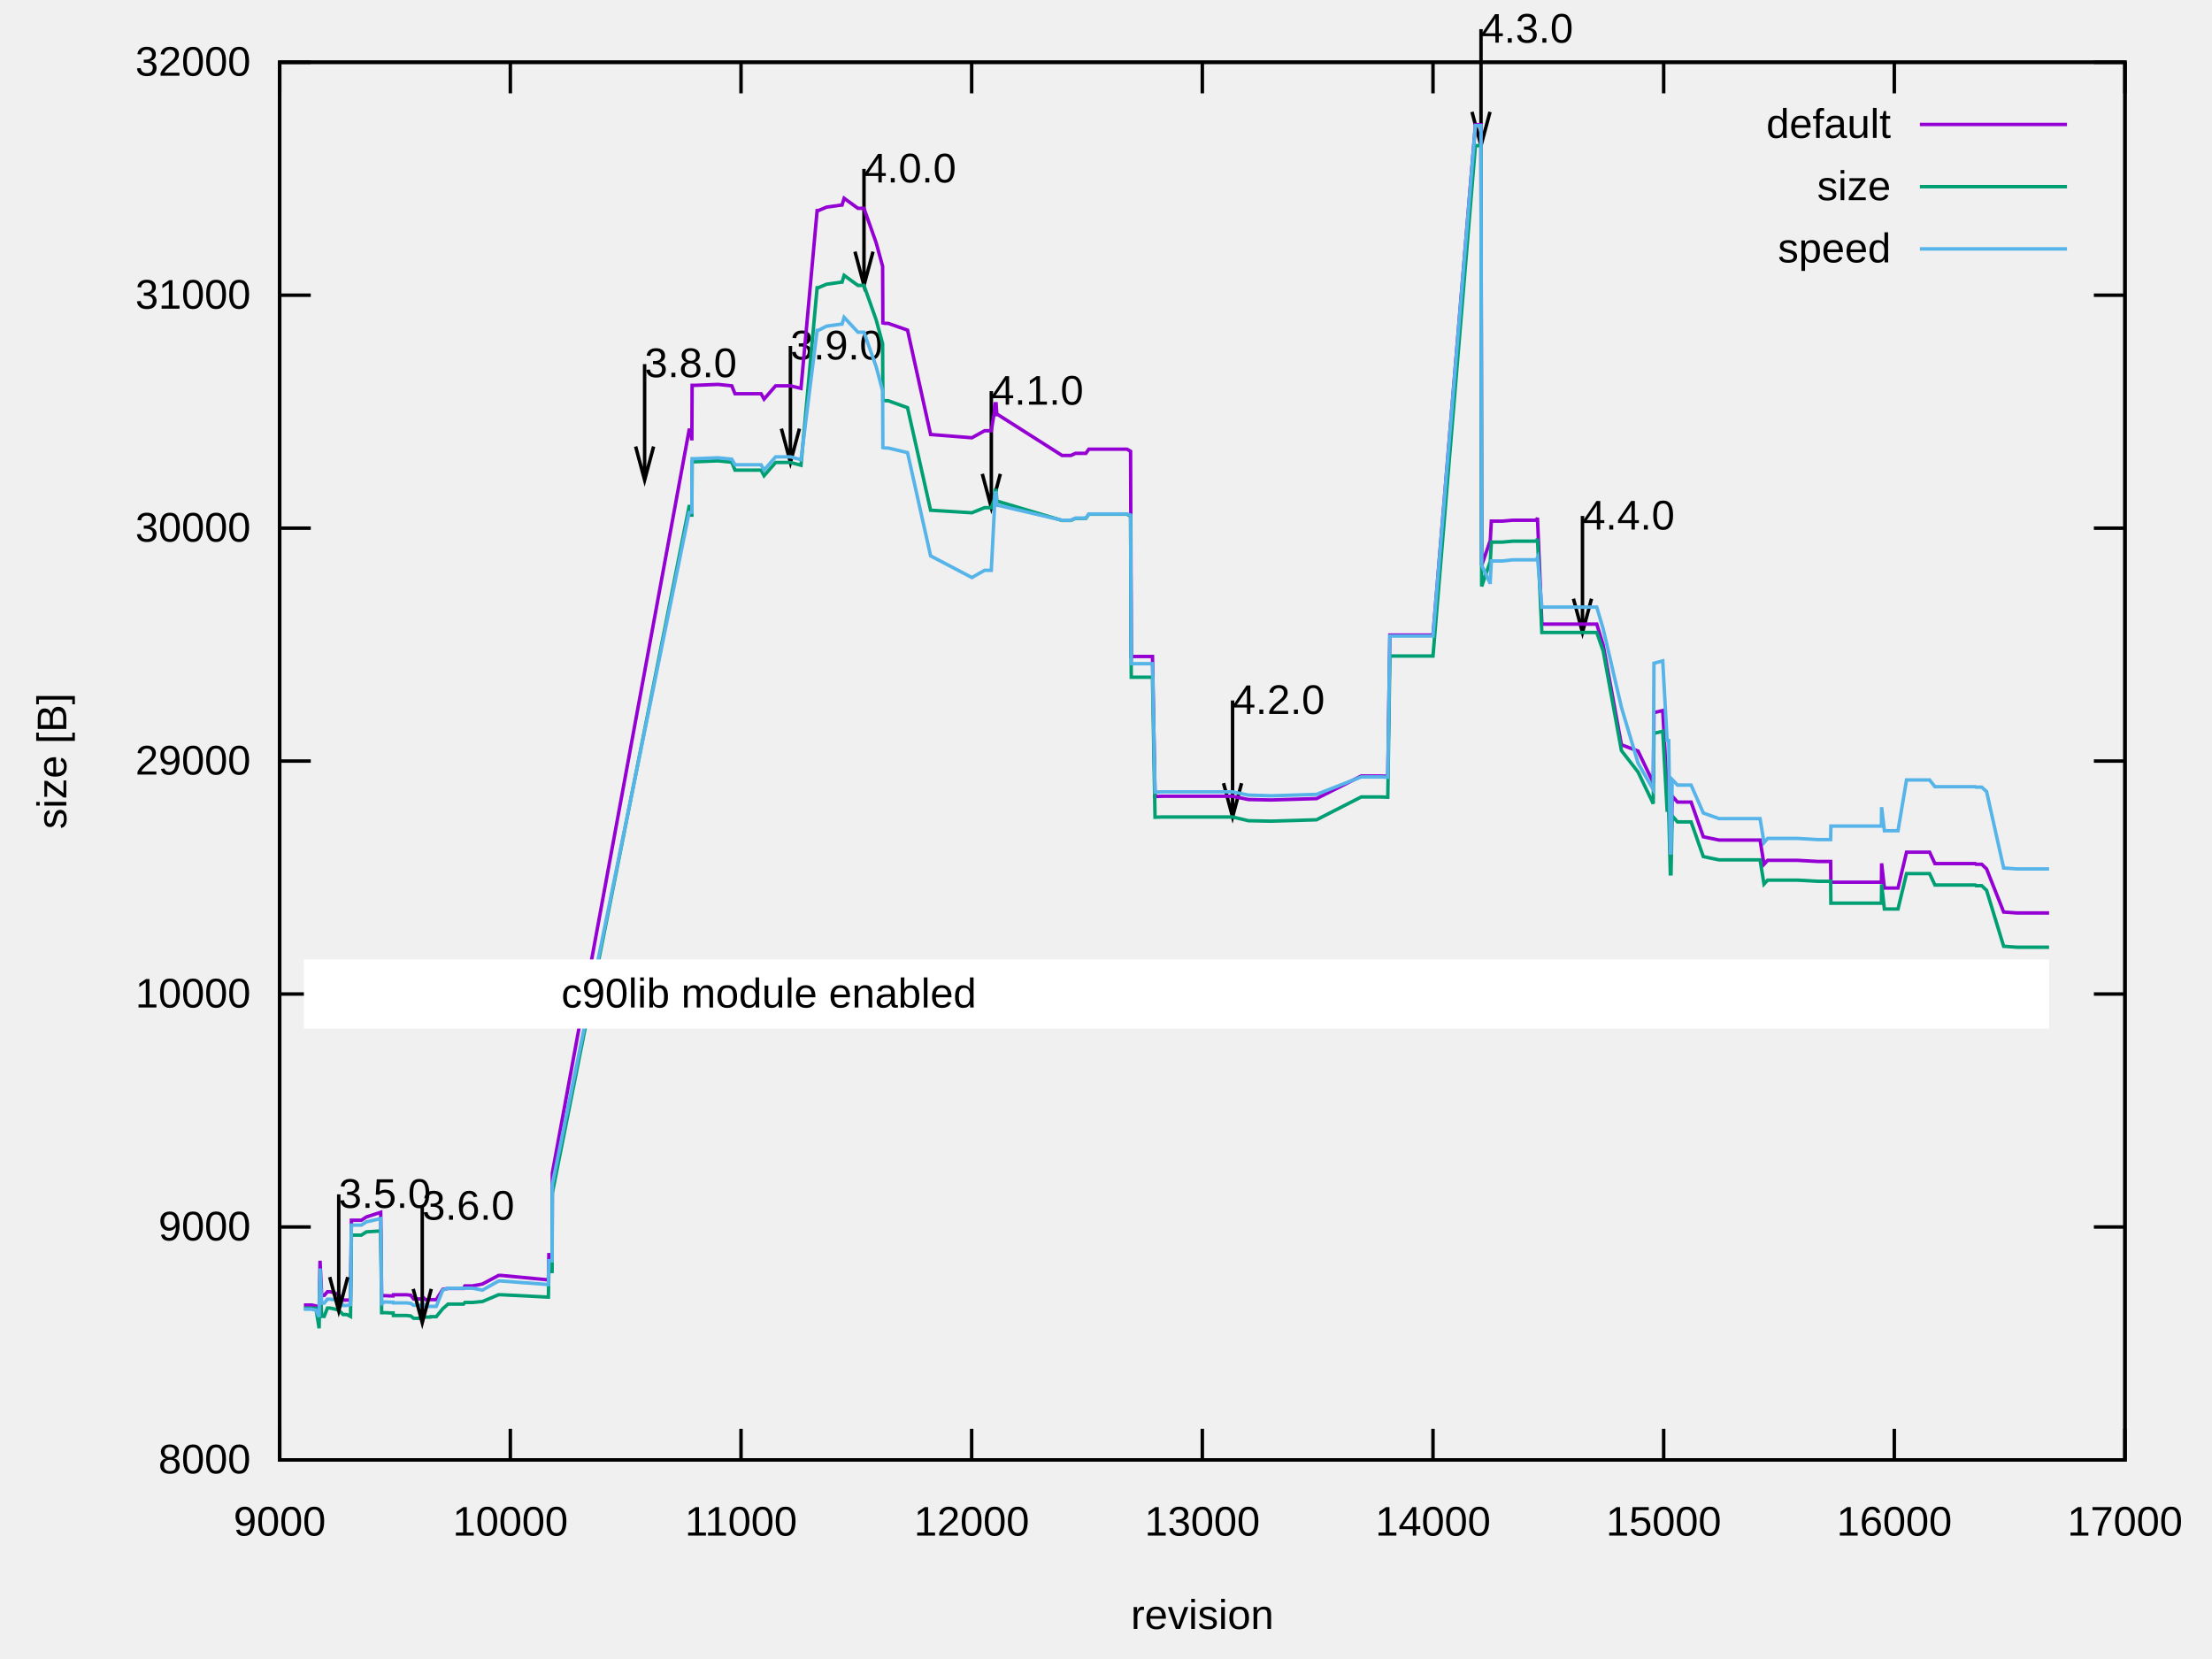
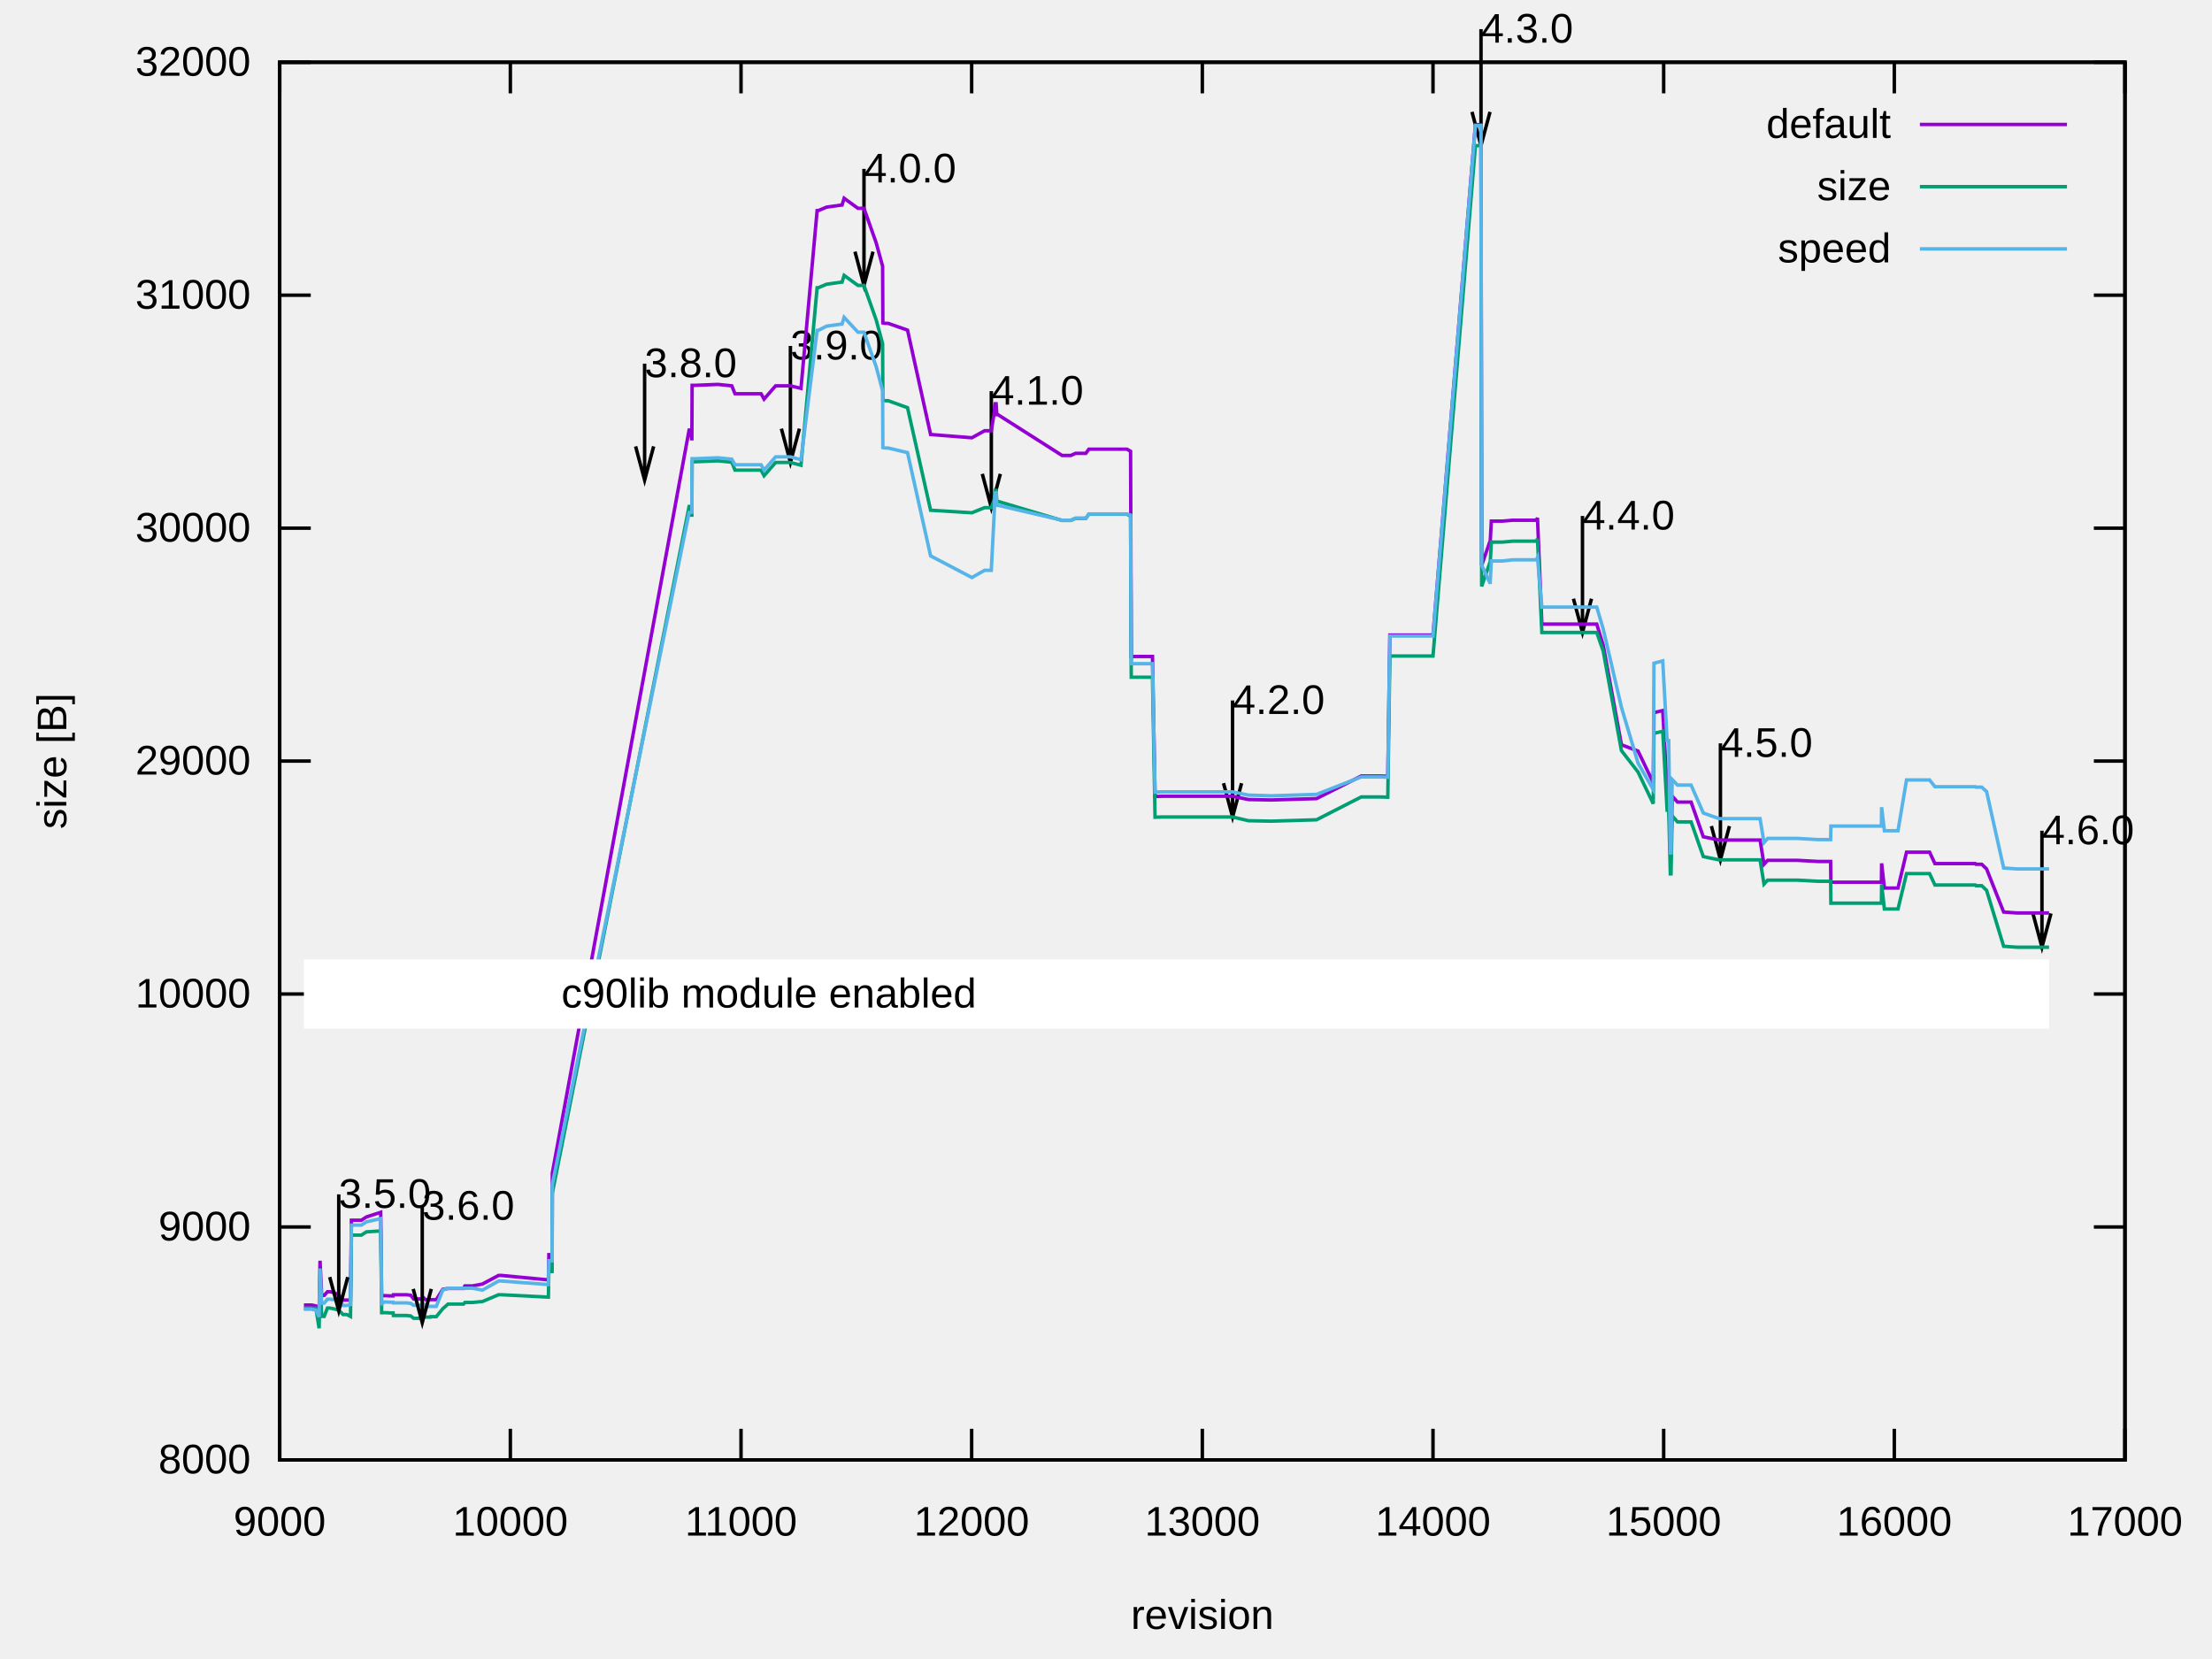
<svg xmlns="http://www.w3.org/2000/svg" xmlns:xlink="http://www.w3.org/1999/xlink" width="640" height="480" viewBox="0 0 640 480">
  <g id="gnuplot_canvas">
    <rect x="0" y="0" width="640" height="480" fill="none" />
    <defs>
      <circle id="gpDot" r="0.5" stroke-width="0.5" stroke="currentColor" />
      <path id="gpPt0" stroke-width="0.222" stroke="currentColor" d="M-1,0 h2 M0,-1 v2" />
      <path id="gpPt1" stroke-width="0.222" stroke="currentColor" d="M-1,-1 L1,1 M1,-1 L-1,1" />
      <path id="gpPt2" stroke-width="0.222" stroke="currentColor" d="M-1,0 L1,0 M0,-1 L0,1 M-1,-1 L1,1 M-1,1 L1,-1" />
      <rect id="gpPt3" stroke-width="0.222" stroke="currentColor" x="-1" y="-1" width="2" height="2" />
      <rect id="gpPt4" stroke-width="0.222" stroke="currentColor" fill="currentColor" x="-1" y="-1" width="2" height="2" />
      <circle id="gpPt5" stroke-width="0.222" stroke="currentColor" cx="0" cy="0" r="1" />
      <use xlink:href="#gpPt5" id="gpPt6" fill="currentColor" stroke="none" />
      <path id="gpPt7" stroke-width="0.222" stroke="currentColor" d="M0,-1.33 L-1.33,0.67 L1.33,0.67 z" />
      <use xlink:href="#gpPt7" id="gpPt8" fill="currentColor" stroke="none" />
      <use xlink:href="#gpPt7" id="gpPt9" stroke="currentColor" transform="rotate(180)" />
      <use xlink:href="#gpPt9" id="gpPt10" fill="currentColor" stroke="none" />
      <use xlink:href="#gpPt3" id="gpPt11" stroke="currentColor" transform="rotate(45)" />
      <use xlink:href="#gpPt11" id="gpPt12" fill="currentColor" stroke="none" />
      <path id="gpPt13" stroke-width="0.222" stroke="currentColor" d="M0,1.330 L1.265,0.411 L0.782,-1.067 L-0.782,-1.076 L-1.265,0.411 z" />
      <use xlink:href="#gpPt13" id="gpPt14" fill="currentColor" stroke="none" />
      <filter id="textbox" filterUnits="objectBoundingBox" x="0" y="0" height="1" width="1">
        <feFlood flood-color="white" flood-opacity="1" result="bgnd" />
        <feComposite in="SourceGraphic" in2="bgnd" operator="atop" />
      </filter>
      <filter id="greybox" filterUnits="objectBoundingBox" x="0" y="0" height="1" width="1">
        <feFlood flood-color="lightgrey" flood-opacity="1" result="grey" />
        <feComposite in="SourceGraphic" in2="grey" operator="atop" />
      </filter>
    </defs>
    <g fill="none" color="white" stroke="currentColor" stroke-width="1.00" stroke-linecap="butt" stroke-linejoin="miter">
</g>
    <g fill="none" color="black" stroke="currentColor" stroke-width="1.00" stroke-linecap="butt" stroke-linejoin="miter">
      <path stroke="black" d="M80.92,422.40 L89.92,422.40 M614.82,422.40 L605.82,422.40  " />
      <g transform="translate(72.53,426.30)" stroke="none" fill="black" font-family="Arial" font-size="12.00" text-anchor="end">
        <text>
          <tspan font-family="Arial">8000</tspan>
        </text>
      </g>
    </g>
    <g fill="none" color="black" stroke="currentColor" stroke-width="1.00" stroke-linecap="butt" stroke-linejoin="miter">
      <path stroke="black" d="M80.92,355.00 L89.92,355.00 M614.82,355.00 L605.82,355.00  " />
      <g transform="translate(72.53,358.90)" stroke="none" fill="black" font-family="Arial" font-size="12.00" text-anchor="end">
        <text>
          <tspan font-family="Arial">9000</tspan>
        </text>
      </g>
    </g>
    <g fill="none" color="black" stroke="currentColor" stroke-width="1.00" stroke-linecap="butt" stroke-linejoin="miter">
      <path stroke="black" d="M80.92,287.60 L89.92,287.60 M614.82,287.60 L605.82,287.60  " />
      <g transform="translate(72.53,291.50)" stroke="none" fill="black" font-family="Arial" font-size="12.00" text-anchor="end">
        <text>
          <tspan font-family="Arial">10000</tspan>
        </text>
      </g>
    </g>
    <g fill="none" color="black" stroke="currentColor" stroke-width="1.00" stroke-linecap="butt" stroke-linejoin="miter">
      <path stroke="black" d="M80.92,220.20 L89.92,220.20 M614.82,220.20 L605.82,220.20  " />
      <g transform="translate(72.53,224.10)" stroke="none" fill="black" font-family="Arial" font-size="12.00" text-anchor="end">
        <text>
          <tspan font-family="Arial">29000</tspan>
        </text>
      </g>
    </g>
    <g fill="none" color="black" stroke="currentColor" stroke-width="1.00" stroke-linecap="butt" stroke-linejoin="miter">
      <path stroke="black" d="M80.92,152.81 L89.92,152.81 M614.82,152.81 L605.82,152.81  " />
      <g transform="translate(72.53,156.71)" stroke="none" fill="black" font-family="Arial" font-size="12.00" text-anchor="end">
        <text>
          <tspan font-family="Arial">30000</tspan>
        </text>
      </g>
    </g>
    <g fill="none" color="black" stroke="currentColor" stroke-width="1.00" stroke-linecap="butt" stroke-linejoin="miter">
      <path stroke="black" d="M80.92,85.41 L89.92,85.41 M614.82,85.41 L605.82,85.41  " />
      <g transform="translate(72.53,89.31)" stroke="none" fill="black" font-family="Arial" font-size="12.00" text-anchor="end">
        <text>
          <tspan font-family="Arial">31000</tspan>
        </text>
      </g>
    </g>
    <g fill="none" color="black" stroke="currentColor" stroke-width="1.00" stroke-linecap="butt" stroke-linejoin="miter">
      <path stroke="black" d="M80.92,18.01 L89.92,18.01 M614.82,18.01 L605.82,18.01  " />
      <g transform="translate(72.53,21.91)" stroke="none" fill="black" font-family="Arial" font-size="12.00" text-anchor="end">
        <text>
          <tspan font-family="Arial">32000</tspan>
        </text>
      </g>
    </g>
    <g fill="none" color="black" stroke="currentColor" stroke-width="1.00" stroke-linecap="butt" stroke-linejoin="miter">
      <path stroke="black" d="M80.92,422.40 L80.92,413.40 M80.92,18.01 L80.92,27.01  " />
      <g transform="translate(80.92,444.30)" stroke="none" fill="black" font-family="Arial" font-size="12.00" text-anchor="middle">
        <text>
          <tspan font-family="Arial"> 9000</tspan>
        </text>
      </g>
    </g>
    <g fill="none" color="black" stroke="currentColor" stroke-width="1.00" stroke-linecap="butt" stroke-linejoin="miter">
      <path stroke="black" d="M147.66,422.40 L147.66,413.40 M147.66,18.01 L147.66,27.01  " />
      <g transform="translate(147.66,444.30)" stroke="none" fill="black" font-family="Arial" font-size="12.00" text-anchor="middle">
        <text>
          <tspan font-family="Arial"> 10000</tspan>
        </text>
      </g>
    </g>
    <g fill="none" color="black" stroke="currentColor" stroke-width="1.00" stroke-linecap="butt" stroke-linejoin="miter">
      <path stroke="black" d="M214.40,422.40 L214.40,413.40 M214.40,18.01 L214.40,27.01  " />
      <g transform="translate(214.40,444.30)" stroke="none" fill="black" font-family="Arial" font-size="12.00" text-anchor="middle">
        <text>
          <tspan font-family="Arial"> 11000</tspan>
        </text>
      </g>
    </g>
    <g fill="none" color="black" stroke="currentColor" stroke-width="1.00" stroke-linecap="butt" stroke-linejoin="miter">
      <path stroke="black" d="M281.13,422.40 L281.13,413.40 M281.13,18.01 L281.13,27.01  " />
      <g transform="translate(281.13,444.30)" stroke="none" fill="black" font-family="Arial" font-size="12.00" text-anchor="middle">
        <text>
          <tspan font-family="Arial"> 12000</tspan>
        </text>
      </g>
    </g>
    <g fill="none" color="black" stroke="currentColor" stroke-width="1.00" stroke-linecap="butt" stroke-linejoin="miter">
      <path stroke="black" d="M347.87,422.40 L347.87,413.40 M347.87,18.01 L347.87,27.01  " />
      <g transform="translate(347.87,444.30)" stroke="none" fill="black" font-family="Arial" font-size="12.00" text-anchor="middle">
        <text>
          <tspan font-family="Arial"> 13000</tspan>
        </text>
      </g>
    </g>
    <g fill="none" color="black" stroke="currentColor" stroke-width="1.00" stroke-linecap="butt" stroke-linejoin="miter">
      <path stroke="black" d="M414.61,422.40 L414.61,413.40 M414.61,18.01 L414.61,27.01  " />
      <g transform="translate(414.61,444.30)" stroke="none" fill="black" font-family="Arial" font-size="12.00" text-anchor="middle">
        <text>
          <tspan font-family="Arial"> 14000</tspan>
        </text>
      </g>
    </g>
    <g fill="none" color="black" stroke="currentColor" stroke-width="1.00" stroke-linecap="butt" stroke-linejoin="miter">
      <path stroke="black" d="M481.35,422.40 L481.35,413.40 M481.35,18.01 L481.35,27.01  " />
      <g transform="translate(481.35,444.30)" stroke="none" fill="black" font-family="Arial" font-size="12.00" text-anchor="middle">
        <text>
          <tspan font-family="Arial"> 15000</tspan>
        </text>
      </g>
    </g>
    <g fill="none" color="black" stroke="currentColor" stroke-width="1.00" stroke-linecap="butt" stroke-linejoin="miter">
      <path stroke="black" d="M548.08,422.40 L548.08,413.40 M548.08,18.01 L548.08,27.01  " />
      <g transform="translate(548.08,444.30)" stroke="none" fill="black" font-family="Arial" font-size="12.00" text-anchor="middle">
        <text>
          <tspan font-family="Arial"> 16000</tspan>
        </text>
      </g>
    </g>
    <g fill="none" color="black" stroke="currentColor" stroke-width="1.00" stroke-linecap="butt" stroke-linejoin="miter">
      <path stroke="black" d="M614.82,422.40 L614.82,413.40 M614.82,18.01 L614.82,27.01  " />
      <g transform="translate(614.82,444.30)" stroke="none" fill="black" font-family="Arial" font-size="12.00" text-anchor="middle">
        <text>
          <tspan font-family="Arial"> 17000</tspan>
        </text>
      </g>
    </g>
    <g fill="none" color="black" stroke="currentColor" stroke-width="1.00" stroke-linecap="butt" stroke-linejoin="miter">
</g>
    <g fill="none" color="black" stroke="currentColor" stroke-width="1.00" stroke-linecap="butt" stroke-linejoin="miter">
      <path stroke="black" d="M80.92,18.01 L80.92,422.40 L614.82,422.40 L614.82,18.01 L80.92,18.01 Z  " />
      <g transform="translate(186.50,109.12)" stroke="none" fill="black" font-family="Arial" font-size="12.00" text-anchor="start">
        <text>
          <tspan font-family="Arial">3.8.0</tspan>
        </text>
      </g>
      <g transform="translate(228.68,104.00)" stroke="none" fill="black" font-family="Arial" font-size="12.00" text-anchor="start">
        <text>
          <tspan font-family="Arial">3.9.0</tspan>
        </text>
      </g>
      <g transform="translate(249.97,52.78)" stroke="none" fill="black" font-family="Arial" font-size="12.00" text-anchor="start">
        <text>
          <tspan font-family="Arial">4.0.0</tspan>
        </text>
      </g>
      <g transform="translate(286.81,117.08)" stroke="none" fill="black" font-family="Arial" font-size="12.00" text-anchor="start">
        <text>
          <tspan font-family="Arial">4.1.0</tspan>
        </text>
      </g>
      <g transform="translate(356.61,206.58)" stroke="none" fill="black" font-family="Arial" font-size="12.00" text-anchor="start">
        <text>
          <tspan font-family="Arial">4.2.0</tspan>
        </text>
      </g>
      <g transform="translate(428.49,12.34)" stroke="none" fill="black" font-family="Arial" font-size="12.00" text-anchor="start">
        <text>
          <tspan font-family="Arial">4.3.0</tspan>
        </text>
      </g>
      <g transform="translate(457.85,153.20)" stroke="none" fill="black" font-family="Arial" font-size="12.00" text-anchor="start">
        <text>
          <tspan font-family="Arial">4.4.0</tspan>
        </text>
      </g>
+       <g transform="translate(497.76,218.98)" stroke="none" fill="black" font-family="Arial" font-size="12.00" text-anchor="start">
+         <text>
+           <tspan font-family="Arial">4.5.0</tspan>
+         </text>
+       </g>
+       <g transform="translate(590.79,244.26)" stroke="none" fill="black" font-family="Arial" font-size="12.00" text-anchor="start">
+         <text>
+           <tspan font-family="Arial">4.6.0</tspan>
+         </text>
+       </g>
    </g>
    <g fill="none" color="black" stroke="black" stroke-width="20.00" stroke-linecap="butt" stroke-linejoin="miter">
</g>
    <g fill="none" color="black" stroke="currentColor" stroke-width="20.00" stroke-linecap="butt" stroke-linejoin="miter">
</g>
    <g fill="none" color="black" stroke="white" stroke-width="1.00" stroke-linecap="butt" stroke-linejoin="miter">
</g>
    <g fill="none" color="black" stroke="currentColor" stroke-width="1.00" stroke-linecap="butt" stroke-linejoin="miter">
-       <path stroke="black" d="M183.91,129.19 L186.51,138.91 L189.11,129.19 M186.51,105.35 L186.51,138.91  " />
+       <path stroke="black" d="M183.90,129.15 L186.51,138.91 L189.12,129.15 M186.51,105.21 L186.51,138.91  " />
    </g>
    <g fill="none" color="black" stroke="currentColor" stroke-width="1.00" stroke-linecap="butt" stroke-linejoin="miter">
      <path stroke="black" d="M226.08,124.03 L228.69,133.79 L231.30,124.03 M228.69,100.09 L228.69,133.79  " />
    </g>
    <g fill="none" color="black" stroke="currentColor" stroke-width="1.00" stroke-linecap="butt" stroke-linejoin="miter">
      <path stroke="black" d="M247.37,72.81 L249.98,82.57 L252.59,72.81 M249.98,48.87 L249.98,82.57  " />
    </g>
    <g fill="none" color="black" stroke="currentColor" stroke-width="1.00" stroke-linecap="butt" stroke-linejoin="miter">
      <path stroke="black" d="M284.21,137.11 L286.82,146.87 L289.43,137.11 M286.82,113.17 L286.82,146.87  " />
    </g>
    <g fill="none" color="black" stroke="currentColor" stroke-width="1.00" stroke-linecap="butt" stroke-linejoin="miter">
      <path stroke="black" d="M354.01,226.61 L356.62,236.37 L359.23,226.61 M356.62,202.67 L356.62,236.37  " />
    </g>
    <g fill="none" color="black" stroke="currentColor" stroke-width="1.00" stroke-linecap="butt" stroke-linejoin="miter">
      <path stroke="black" d="M425.89,32.37 L428.50,42.13 L431.11,32.37 M428.50,8.43 L428.50,42.13  " />
    </g>
    <g fill="none" color="black" stroke="currentColor" stroke-width="1.00" stroke-linecap="butt" stroke-linejoin="miter">
      <path stroke="black" d="M455.25,173.23 L457.86,182.99 L460.47,173.23 M457.86,149.29 L457.86,182.99  " />
+     </g>
+     <g fill="none" color="black" stroke="currentColor" stroke-width="1.00" stroke-linecap="butt" stroke-linejoin="miter">
+       <path stroke="black" d="M495.16,239.01 L497.77,248.77 L500.38,239.01 M497.77,215.07 L497.77,248.77  " />
+     </g>
+     <g fill="none" color="black" stroke="currentColor" stroke-width="1.00" stroke-linecap="butt" stroke-linejoin="miter">
+       <path stroke="black" d="M588.19,264.29 L590.80,274.05 L593.41,264.29 M590.80,240.35 L590.80,274.05  " />
    </g>
    <g fill="none" color="black" stroke="currentColor" stroke-width="1.00" stroke-linecap="butt" stroke-linejoin="miter">
</g>
    <g id="gnuplot_plot_1">
      <g fill="none" color="black" stroke="currentColor" stroke-width="1.00" stroke-linecap="butt" stroke-linejoin="miter">
        <g transform="translate(547.09,39.91)" stroke="none" fill="black" font-family="Arial" font-size="12.00" text-anchor="end">
          <text>
            <tspan font-family="Arial">default</tspan>
          </text>
        </g>
      </g>
      <g fill="none" color="black" stroke="currentColor" stroke-width="1.00" stroke-linecap="butt" stroke-linejoin="miter">
        <path stroke="rgb(148,   0, 211)" d="M555.48,36.01 L598.04,36.01 M87.93,377.58 L88.93,377.58 L89.20,377.58 L89.40,377.58 L90.13,377.58 L91.40,377.85   L92.33,379.27 L92.60,364.77 L93.07,374.82 L93.40,374.82 L93.67,374.82 L93.80,374.82 L94.73,373.74 L94.80,373.74   L95.47,373.74 L96.47,373.94 L98.00,374.61 L99.27,376.16 L100.34,376.16 L101.41,376.16 L101.68,353.05 L102.21,353.05   L104.55,353.05 L106.01,352.10 L110.15,350.76 L110.42,374.88 L110.62,374.88 L111.09,374.88 L111.69,374.88 L112.82,374.95   L113.42,374.95 L113.75,374.95 L113.82,374.61 L114.16,374.61 L115.69,374.61 L116.96,374.61 L117.63,374.61 L118.83,374.75   L119.69,375.83 L120.23,375.83 L120.70,375.83 L121.03,375.83 L121.10,375.83 L121.16,375.83 L121.23,375.83 L122.16,375.83   L122.56,375.49 L123.10,376.03 L123.30,376.03 L123.37,376.03 L123.43,376.03 L123.50,376.03 L123.63,376.03 L123.97,376.03   L124.03,376.03 L124.23,376.03 L124.37,376.03 L124.50,376.03 L124.57,376.03 L124.90,376.03 L125.10,376.03 L125.23,376.03   L125.30,376.03 L125.37,376.03 L126.23,376.03 L128.10,373.06 L129.64,372.79 L130.31,372.79 L130.77,372.79 L131.04,372.79   L131.71,372.79 L131.91,372.79 L131.97,372.79 L132.04,372.79 L132.11,372.79 L132.51,372.79 L133.24,372.79 L133.64,372.79   L133.71,372.79 L133.84,372.79 L134.11,372.79 L134.51,372.05 L134.78,372.05 L134.84,372.05 L135.31,372.05 L135.51,372.05   L135.58,372.05 L135.64,372.05 L136.31,372.05 L136.45,372.05 L136.71,372.05 L139.58,371.51 L144.25,369.02 L144.52,369.02   L144.65,369.02 L144.72,369.02 L145.05,369.02 L158.54,370.30 L158.67,370.30 L158.80,363.02 L159.27,363.02 L159.74,363.02   L159.80,339.43 L199.38,124.43 L199.85,124.43 L200.11,126.93 L200.18,126.93 L200.25,111.49 L200.38,111.49 L201.05,111.49   L207.72,111.22 L211.73,111.63 L212.66,113.92 L220.20,113.92 L221.07,115.47 L224.41,111.63 L228.68,111.63 L231.75,112.37   L236.42,60.94 L236.75,60.94 L239.15,59.93 L243.43,59.33 L243.63,59.33 L244.23,57.37 L248.23,60.27 L248.36,60.27   L249.97,60.27 L253.50,70.24 L255.37,77.05 L255.44,93.43 L256.11,93.56 L256.44,93.56 L256.51,93.56 L256.91,93.56   L256.97,93.56 L262.58,95.52 L269.25,125.71 L281.20,126.66 L284.87,124.63 L286.81,124.63 L287.67,119.38 L287.81,117.49   L287.94,116.82 L288.21,116.82 L288.41,119.98 L288.74,119.98 L307.29,131.78 L308.83,131.78 L309.83,131.78 L311.16,131.17   L312.10,131.17 L313.70,131.17 L314.17,131.17 L315.04,129.96 L323.98,129.96 L326.05,129.96 L327.11,130.57 L327.31,189.94   L330.92,189.94 L333.45,189.94 L334.19,230.45 L336.32,230.38 L338.66,230.38 L339.53,230.38 L340.60,230.38 L341.20,230.38   L345.80,230.38 L356.61,230.38 L361.22,231.33 L367.89,231.46 L380.91,231.06 L393.85,224.52 L395.19,224.52 L397.79,224.52   L399.39,224.52 L401.26,224.59 L401.53,224.59 L402.13,183.74 L402.93,183.74 L404.26,183.74 L406.93,183.74 L407.93,183.74   L414.61,183.74 L426.89,36.07 L428.49,36.07 L428.69,163.59 L431.02,156.85 L431.16,156.85 L431.49,150.78 L434.63,150.78   L437.70,150.52 L439.30,150.52 L441.17,150.52 L441.64,150.52 L444.17,150.52 L444.51,150.52 L444.84,149.84 L446.11,180.57   L448.64,180.57 L449.84,180.57 L457.85,180.57 L457.99,180.57 L461.99,180.57 L463.86,186.71 L469.13,215.49 L473.94,217.31   L478.34,226.47 L478.54,206.19 L481.08,205.58 L482.35,228.43 L482.81,228.43 L483.28,246.89 L483.48,246.89 L483.81,230.31   L485.35,232.07 L487.55,232.07 L488.29,232.07 L489.15,232.07 L489.22,232.07 L489.29,232.07 L492.82,242.11 L497.36,243.05   L497.76,243.05 L502.50,243.05 L509.24,243.05 L510.38,250.06 L511.44,248.92 L513.78,248.92 L518.05,248.92 L520.05,248.92   L525.99,249.25 L529.66,249.25 L529.73,255.25 L532.60,255.25 L540.74,255.25 L540.81,255.25 L544.35,255.25 L544.41,249.79   L545.21,256.94 L549.15,256.94 L551.62,246.56 L558.29,246.56 L559.83,249.86 L562.76,249.86 L563.63,249.86 L568.44,249.86   L568.84,249.86 L570.77,249.86 L571.51,249.86 L571.71,250.06 L573.38,250.06 L574.78,251.41 L579.72,263.88 L583.59,264.15   L590.79,264.15 L590.93,264.15 L592.86,264.15  " />
      </g>
    </g>
    <g id="gnuplot_plot_2">
      <g fill="none" color="black" stroke="currentColor" stroke-width="1.00" stroke-linecap="butt" stroke-linejoin="miter">
        <g transform="translate(547.09,57.91)" stroke="none" fill="black" font-family="Arial" font-size="12.00" text-anchor="end">
          <text>
            <tspan font-family="Arial">size</tspan>
          </text>
        </g>
      </g>
      <g fill="none" color="black" stroke="currentColor" stroke-width="1.00" stroke-linecap="butt" stroke-linejoin="miter">
        <path stroke="rgb(  0, 158, 115)" d="M555.48,54.01 L598.04,54.01 M87.93,378.52 L88.93,378.52 L89.20,378.52 L89.40,378.52 L90.13,378.52 L91.40,378.52   L92.33,384.32 L92.60,370.84 L93.07,380.88 L93.40,380.88 L93.67,380.88 L93.80,380.88 L94.73,378.46 L94.80,378.46   L95.47,378.46 L96.47,378.66 L98.00,379.06 L99.27,380.34 L100.34,380.34 L101.41,380.88 L101.68,357.36 L102.21,357.36   L104.55,357.36 L106.01,356.42 L110.15,356.15 L110.42,379.80 L110.62,379.80 L111.09,379.80 L111.69,379.80 L112.82,379.87   L113.42,379.87 L113.75,379.87 L113.82,380.61 L114.16,380.61 L115.69,380.61 L116.96,380.61 L117.63,380.61 L118.83,380.75   L119.69,381.42 L120.23,381.42 L120.70,381.42 L121.03,381.42 L121.10,381.42 L121.16,381.42 L121.23,381.42 L122.16,381.42   L122.56,381.08 L123.10,381.08 L123.30,381.08 L123.37,381.08 L123.43,381.08 L123.50,381.08 L123.63,381.08 L123.97,381.08   L124.03,381.08 L124.23,381.08 L124.37,381.08 L124.50,381.08 L124.57,380.95 L124.90,380.95 L125.10,380.95 L125.23,380.95   L125.30,380.95 L125.37,380.95 L126.23,380.95 L128.10,378.66 L129.64,377.31 L130.31,377.31 L130.77,377.31 L131.04,377.31   L131.71,377.31 L131.91,377.31 L131.97,377.31 L132.04,377.31 L132.11,377.31 L132.51,377.31 L133.24,377.31 L133.64,377.31   L133.71,377.31 L133.84,377.31 L134.11,377.31 L134.51,376.84 L134.78,376.84 L134.84,376.84 L135.31,376.84 L135.51,376.84   L135.58,376.84 L135.64,376.84 L136.31,376.84 L136.45,376.84 L136.71,376.84 L139.58,376.57 L144.25,374.61 L144.52,374.61   L144.65,374.61 L144.72,374.61 L145.05,374.61 L158.54,375.29 L158.67,375.29 L158.80,367.87 L159.27,367.87 L159.74,367.87   L159.80,345.23 L199.38,146.54 L199.85,146.54 L200.11,149.03 L200.18,149.03 L200.25,133.60 L200.38,133.60 L201.05,133.60   L207.72,133.33 L211.73,133.73 L212.66,136.02 L220.20,136.02 L221.07,137.64 L224.41,133.80 L228.68,133.80 L231.75,134.61   L236.42,83.25 L236.75,83.25 L239.15,82.24 L243.43,81.63 L243.63,81.63 L244.23,79.68 L248.23,82.58 L248.36,82.58   L249.97,82.58 L253.50,92.55 L255.37,99.43 L255.44,115.80 L256.11,115.94 L256.44,115.94 L256.51,115.94 L256.91,115.94   L256.97,115.94 L262.58,117.96 L269.25,147.62 L281.20,148.36 L284.87,146.88 L286.81,146.88 L287.67,144.52 L287.81,142.56   L287.94,141.89 L288.21,141.89 L288.41,145.06 L288.74,145.06 L307.29,150.58 L308.83,150.58 L309.83,150.58 L311.16,149.98   L312.10,149.98 L313.70,149.98 L314.17,149.98 L315.04,148.76 L323.98,148.76 L326.05,148.76 L327.11,149.37 L327.31,195.94   L330.92,195.94 L333.45,195.94 L334.19,236.45 L336.32,236.38 L338.66,236.38 L339.53,236.38 L340.60,236.38 L341.20,236.38   L345.80,236.38 L356.61,236.38 L361.22,237.46 L367.89,237.59 L380.91,237.19 L393.85,230.58 L395.19,230.58 L397.79,230.58   L399.39,230.58 L401.26,230.65 L401.53,230.65 L402.13,189.81 L402.93,189.81 L404.26,189.81 L406.93,189.81 L407.93,189.81   L414.61,189.81 L426.89,42.14 L428.49,42.14 L428.69,169.66 L431.02,162.92 L431.16,162.92 L431.49,156.85 L434.63,156.85   L437.70,156.58 L439.30,156.58 L441.17,156.58 L441.64,156.58 L444.17,156.58 L444.51,156.58 L444.84,155.91 L446.11,183.00   L448.64,183.00 L449.84,183.00 L457.85,183.00 L457.99,183.00 L461.99,183.00 L463.86,188.39 L469.13,217.17 L473.94,223.37   L478.34,232.54 L478.54,212.18 L481.08,211.58 L482.35,234.43 L482.81,234.43 L483.28,252.83 L483.48,252.83 L483.81,236.04   L485.35,237.80 L487.55,237.80 L488.29,237.80 L489.15,237.80 L489.22,237.80 L489.29,237.80 L492.82,247.84 L497.36,248.78   L497.76,248.78 L502.50,248.78 L509.24,248.78 L510.38,255.79 L511.44,254.65 L513.78,254.65 L518.05,254.65 L520.05,254.65   L525.99,254.98 L529.66,254.98 L529.73,261.32 L532.60,261.32 L540.74,261.32 L540.81,261.32 L544.35,261.32 L544.41,255.86   L545.21,263.00 L549.15,263.00 L551.62,252.76 L558.29,252.76 L559.83,256.06 L562.76,256.06 L563.63,256.06 L568.44,256.06   L568.84,256.06 L570.77,256.06 L571.51,256.06 L571.71,256.26 L573.38,256.26 L574.78,257.61 L579.72,273.79 L583.59,274.06   L590.79,274.06 L590.93,274.06 L592.86,274.06  " />
      </g>
    </g>
    <g id="gnuplot_plot_3">
      <g fill="none" color="black" stroke="currentColor" stroke-width="1.00" stroke-linecap="butt" stroke-linejoin="miter">
        <g transform="translate(547.09,75.91)" stroke="none" fill="black" font-family="Arial" font-size="12.00" text-anchor="end">
          <text>
            <tspan font-family="Arial">speed</tspan>
          </text>
        </g>
      </g>
      <g fill="none" color="black" stroke="currentColor" stroke-width="1.00" stroke-linecap="butt" stroke-linejoin="miter">
        <path stroke="rgb( 86, 180, 233)" d="M555.48,72.01 L598.04,72.01 M87.93,378.79 L88.93,378.79 L89.20,378.79 L89.40,378.79 L90.13,378.79 L91.40,379.06   L92.33,381.02 L92.60,367.00 L93.07,377.04 L93.40,377.04 L93.67,377.04 L93.80,377.04 L94.73,375.90 L94.80,375.90   L95.47,375.90 L96.47,376.03 L98.00,375.76 L99.27,377.71 L100.34,377.71 L101.41,377.45 L101.68,354.46 L102.21,354.46   L104.55,354.46 L106.01,353.52 L110.15,352.58 L110.42,377.24 L110.62,377.24 L111.09,376.70 L111.69,376.70 L112.82,376.77   L113.42,376.77 L113.75,376.77 L113.82,376.97 L114.16,376.97 L115.69,376.97 L116.96,376.97 L117.63,376.97 L118.83,377.11   L119.69,377.65 L120.23,377.65 L120.70,377.65 L121.03,377.65 L121.10,377.65 L121.16,377.65 L121.23,377.65 L122.16,377.65   L122.56,377.31 L123.10,377.98 L123.30,377.98 L123.37,377.98 L123.43,377.98 L123.50,377.98 L123.63,377.98 L123.97,377.98   L124.03,377.98 L124.23,377.98 L124.37,377.98 L124.50,377.98 L124.57,377.98 L124.90,377.98 L125.10,377.98 L125.23,377.98   L125.30,377.98 L125.37,377.98 L126.23,377.98 L128.10,373.27 L129.64,372.73 L130.31,372.73 L130.77,372.73 L131.04,372.73   L131.71,372.73 L131.91,372.73 L131.97,372.73 L132.04,372.73 L132.11,372.73 L132.51,372.73 L133.24,372.73 L133.64,372.73   L133.71,372.73 L133.84,372.73 L134.11,372.73 L134.51,372.73 L134.78,372.73 L134.84,372.73 L135.31,372.73 L135.51,372.73   L135.58,372.73 L135.64,372.73 L136.31,372.73 L136.45,372.73 L136.71,372.73 L139.58,373.27 L144.25,370.64 L144.52,370.64   L144.65,370.64 L144.72,370.64 L145.05,370.64 L158.54,371.65 L158.67,371.65 L158.80,364.77 L159.27,364.77 L159.74,364.77   L159.80,342.74 L199.38,148.29 L199.85,148.29 L200.11,148.16 L200.18,148.16 L200.25,132.72 L200.38,132.72 L201.05,132.72   L207.72,132.45 L211.73,132.86 L212.66,134.47 L220.20,134.47 L221.07,136.02 L224.41,132.18 L228.68,132.18 L231.75,132.99   L236.42,95.59 L236.75,95.59 L239.15,94.37 L243.43,93.77 L243.63,93.77 L244.23,91.81 L248.23,96.12 L248.36,96.12   L249.97,96.12 L253.50,106.10 L255.37,113.11 L255.44,129.49 L256.11,129.62 L256.44,129.62 L256.51,129.62 L256.91,129.62   L256.97,129.62 L262.58,130.97 L269.25,160.83 L281.20,167.10 L284.87,165.01 L286.81,165.01 L287.67,148.22 L287.81,143.64   L287.94,142.63 L288.21,142.63 L288.41,146.20 L288.74,146.20 L307.29,150.52 L308.83,150.52 L309.83,150.52 L311.16,149.91   L312.10,149.91 L313.70,149.91 L314.17,149.91 L315.04,148.70 L323.98,148.70 L326.05,148.70 L327.11,149.03 L327.31,192.03   L330.92,192.03 L333.45,192.03 L334.19,229.17 L336.32,229.10 L338.66,229.10 L339.53,229.10 L340.60,229.10 L341.20,229.10   L345.80,229.10 L356.61,229.10 L361.22,230.05 L367.89,230.25 L380.91,229.84 L393.85,224.79 L395.19,224.79 L397.79,224.79   L399.39,224.79 L401.26,224.86 L401.53,224.86 L402.13,184.01 L402.93,184.01 L404.26,184.01 L406.93,184.01 L407.93,184.01   L414.61,184.01 L426.89,36.34 L428.49,36.34 L428.69,163.52 L431.02,168.51 L431.16,168.51 L431.49,162.31 L434.63,162.31   L437.70,161.97 L439.30,161.97 L441.17,161.97 L441.64,161.97 L444.17,161.97 L444.51,161.97 L444.84,161.30 L446.11,175.65   L448.64,175.65 L449.84,175.65 L457.85,175.65 L457.99,175.65 L461.99,175.65 L463.86,181.99 L469.13,204.64 L473.94,220.81   L478.34,228.43 L478.54,191.90 L481.08,191.22 L482.35,214.27 L482.81,214.27 L483.28,246.76 L483.48,246.76 L483.81,225.53   L485.35,227.15 L487.55,227.15 L488.29,227.15 L489.15,227.15 L489.22,227.15 L489.29,227.15 L492.82,235.23 L497.36,236.85   L497.76,236.85 L502.50,236.85 L509.24,236.85 L510.38,243.79 L511.44,242.58 L513.78,242.58 L518.05,242.58 L520.05,242.58   L525.99,242.92 L529.66,242.92 L529.73,239.01 L532.60,239.01 L540.74,239.01 L540.81,239.01 L544.35,239.01 L544.41,233.55   L545.21,240.36 L549.15,240.36 L551.62,225.66 L558.29,225.66 L559.83,227.62 L562.76,227.62 L563.63,227.62 L568.44,227.62   L568.84,227.62 L570.77,227.62 L571.51,227.62 L571.71,227.75 L573.38,227.75 L574.78,229.03 L579.72,251.14 L583.59,251.41   L590.79,251.41 L590.93,251.41 L592.86,251.41  " />
      </g>
    </g>
    <g id="gnuplot_plot_4" fill="none">
      <g fill="none" color="white" stroke="rgb( 86, 180, 233)" stroke-width="20.00" stroke-linecap="butt" stroke-linejoin="miter">
</g>
      <g fill="none" color="black" stroke="currentColor" stroke-width="20.00" stroke-linecap="butt" stroke-linejoin="miter">
        <path stroke="rgb(255, 255, 255)" d="M87.93,287.60 L93.03,287.60 L98.13,287.60 L103.23,287.60 L108.33,287.60 L113.43,287.60 L118.53,287.60 L123.63,287.60   L128.73,287.60 L133.83,287.60 L138.93,287.60 L144.03,287.60 L149.13,287.60 L154.23,287.60 L159.33,287.60 L164.43,287.60   L169.53,287.60 L174.63,287.60 L179.73,287.60 L184.83,287.60 L189.93,287.60 L195.04,287.60 L200.14,287.60 L205.24,287.60   L210.34,287.60 L215.44,287.60 L220.54,287.60 L225.64,287.60 L230.74,287.60 L235.84,287.60 L240.94,287.60 L246.04,287.60   L251.14,287.60 L256.24,287.60 L261.34,287.60 L266.44,287.60 L271.54,287.60 L276.64,287.60 L281.74,287.60 L286.84,287.60   L291.94,287.60 L297.04,287.60 L302.14,287.60 L307.24,287.60 L312.34,287.60 L317.44,287.60 L322.54,287.60 L327.64,287.60   L332.74,287.60 L337.85,287.60 L342.95,287.60 L348.05,287.60 L353.15,287.60 L358.25,287.60 L363.35,287.60 L368.45,287.60   L373.55,287.60 L378.65,287.60 L383.75,287.60 L388.85,287.60 L393.95,287.60 L399.05,287.60 L404.15,287.60 L409.25,287.60   L414.35,287.60 L419.45,287.60 L424.55,287.60 L429.65,287.60 L434.75,287.60 L439.85,287.60 L444.95,287.60 L450.05,287.60   L455.15,287.60 L460.25,287.60 L465.35,287.60 L470.45,287.60 L475.56,287.60 L480.66,287.60 L485.76,287.60 L490.86,287.60   L495.96,287.60 L501.06,287.60 L506.16,287.60 L511.26,287.60 L516.36,287.60 L521.46,287.60 L526.56,287.60 L531.66,287.60   L536.76,287.60 L541.86,287.60 L546.96,287.60 L552.06,287.60 L557.16,287.60 L562.26,287.60 L567.36,287.60 L572.46,287.60   L577.56,287.60 L582.66,287.60 L587.76,287.60 L592.86,287.60  " />
      </g>
    </g>
    <g fill="none" color="white" stroke="rgb(255, 255, 255)" stroke-width="2.00" stroke-linecap="butt" stroke-linejoin="miter">
</g>
    <g fill="none" color="black" stroke="currentColor" stroke-width="2.00" stroke-linecap="butt" stroke-linejoin="miter">
</g>
    <g fill="none" color="black" stroke="black" stroke-width="1.00" stroke-linecap="butt" stroke-linejoin="miter">
</g>
    <g fill="none" color="black" stroke="currentColor" stroke-width="1.00" stroke-linecap="butt" stroke-linejoin="miter">
      <path stroke="black" d="M80.92,18.01 L80.92,422.40 L614.82,422.40 L614.82,18.01 L80.92,18.01 Z  " />
      <g transform="translate(19.18,220.21) rotate(270.00)" stroke="none" fill="black" font-family="Arial" font-size="12.00" text-anchor="middle">
        <text>
          <tspan font-family="Arial">size [B]</tspan>
        </text>
      </g>
    </g>
    <g fill="none" color="black" stroke="currentColor" stroke-width="1.00" stroke-linecap="butt" stroke-linejoin="miter">
      <g transform="translate(347.87,471.30)" stroke="none" fill="black" font-family="Arial" font-size="12.00" text-anchor="middle">
        <text>
          <tspan font-family="Arial">revision</tspan>
        </text>
      </g>
    </g>
    <g fill="none" color="black" stroke="currentColor" stroke-width="1.00" stroke-linecap="butt" stroke-linejoin="miter">
      <g transform="translate(162.41,291.50)" stroke="none" fill="black" font-family="Arial" font-size="12.00" text-anchor="start">
        <text>
          <tspan font-family="Arial">c90lib module enabled</tspan>
        </text>
      </g>
      <g transform="translate(98.00,349.47)" stroke="none" fill="black" font-family="Arial" font-size="12.00" text-anchor="start">
        <text>
          <tspan font-family="Arial">3.5.0</tspan>
        </text>
      </g>
      <g transform="translate(122.16,352.90)" stroke="none" fill="black" font-family="Arial" font-size="12.00" text-anchor="start">
        <text>
          <tspan font-family="Arial">3.6.0</tspan>
        </text>
      </g>
    </g>
    <g fill="none" color="black" stroke="currentColor" stroke-width="1.00" stroke-linecap="butt" stroke-linejoin="miter">
      <path stroke="black" d="M95.40,369.50 L98.01,379.26 L100.62,369.50 M98.01,345.56 L98.01,379.26  " />
    </g>
    <g fill="none" color="black" stroke="currentColor" stroke-width="1.00" stroke-linecap="butt" stroke-linejoin="miter">
      <path stroke="black" d="M119.56,372.93 L122.17,382.69 L124.78,372.93 M122.17,348.99 L122.17,382.69  " />
    </g>
    <g fill="none" color="black" stroke="currentColor" stroke-width="1.00" stroke-linecap="butt" stroke-linejoin="miter">
</g>
  </g>
</svg>
